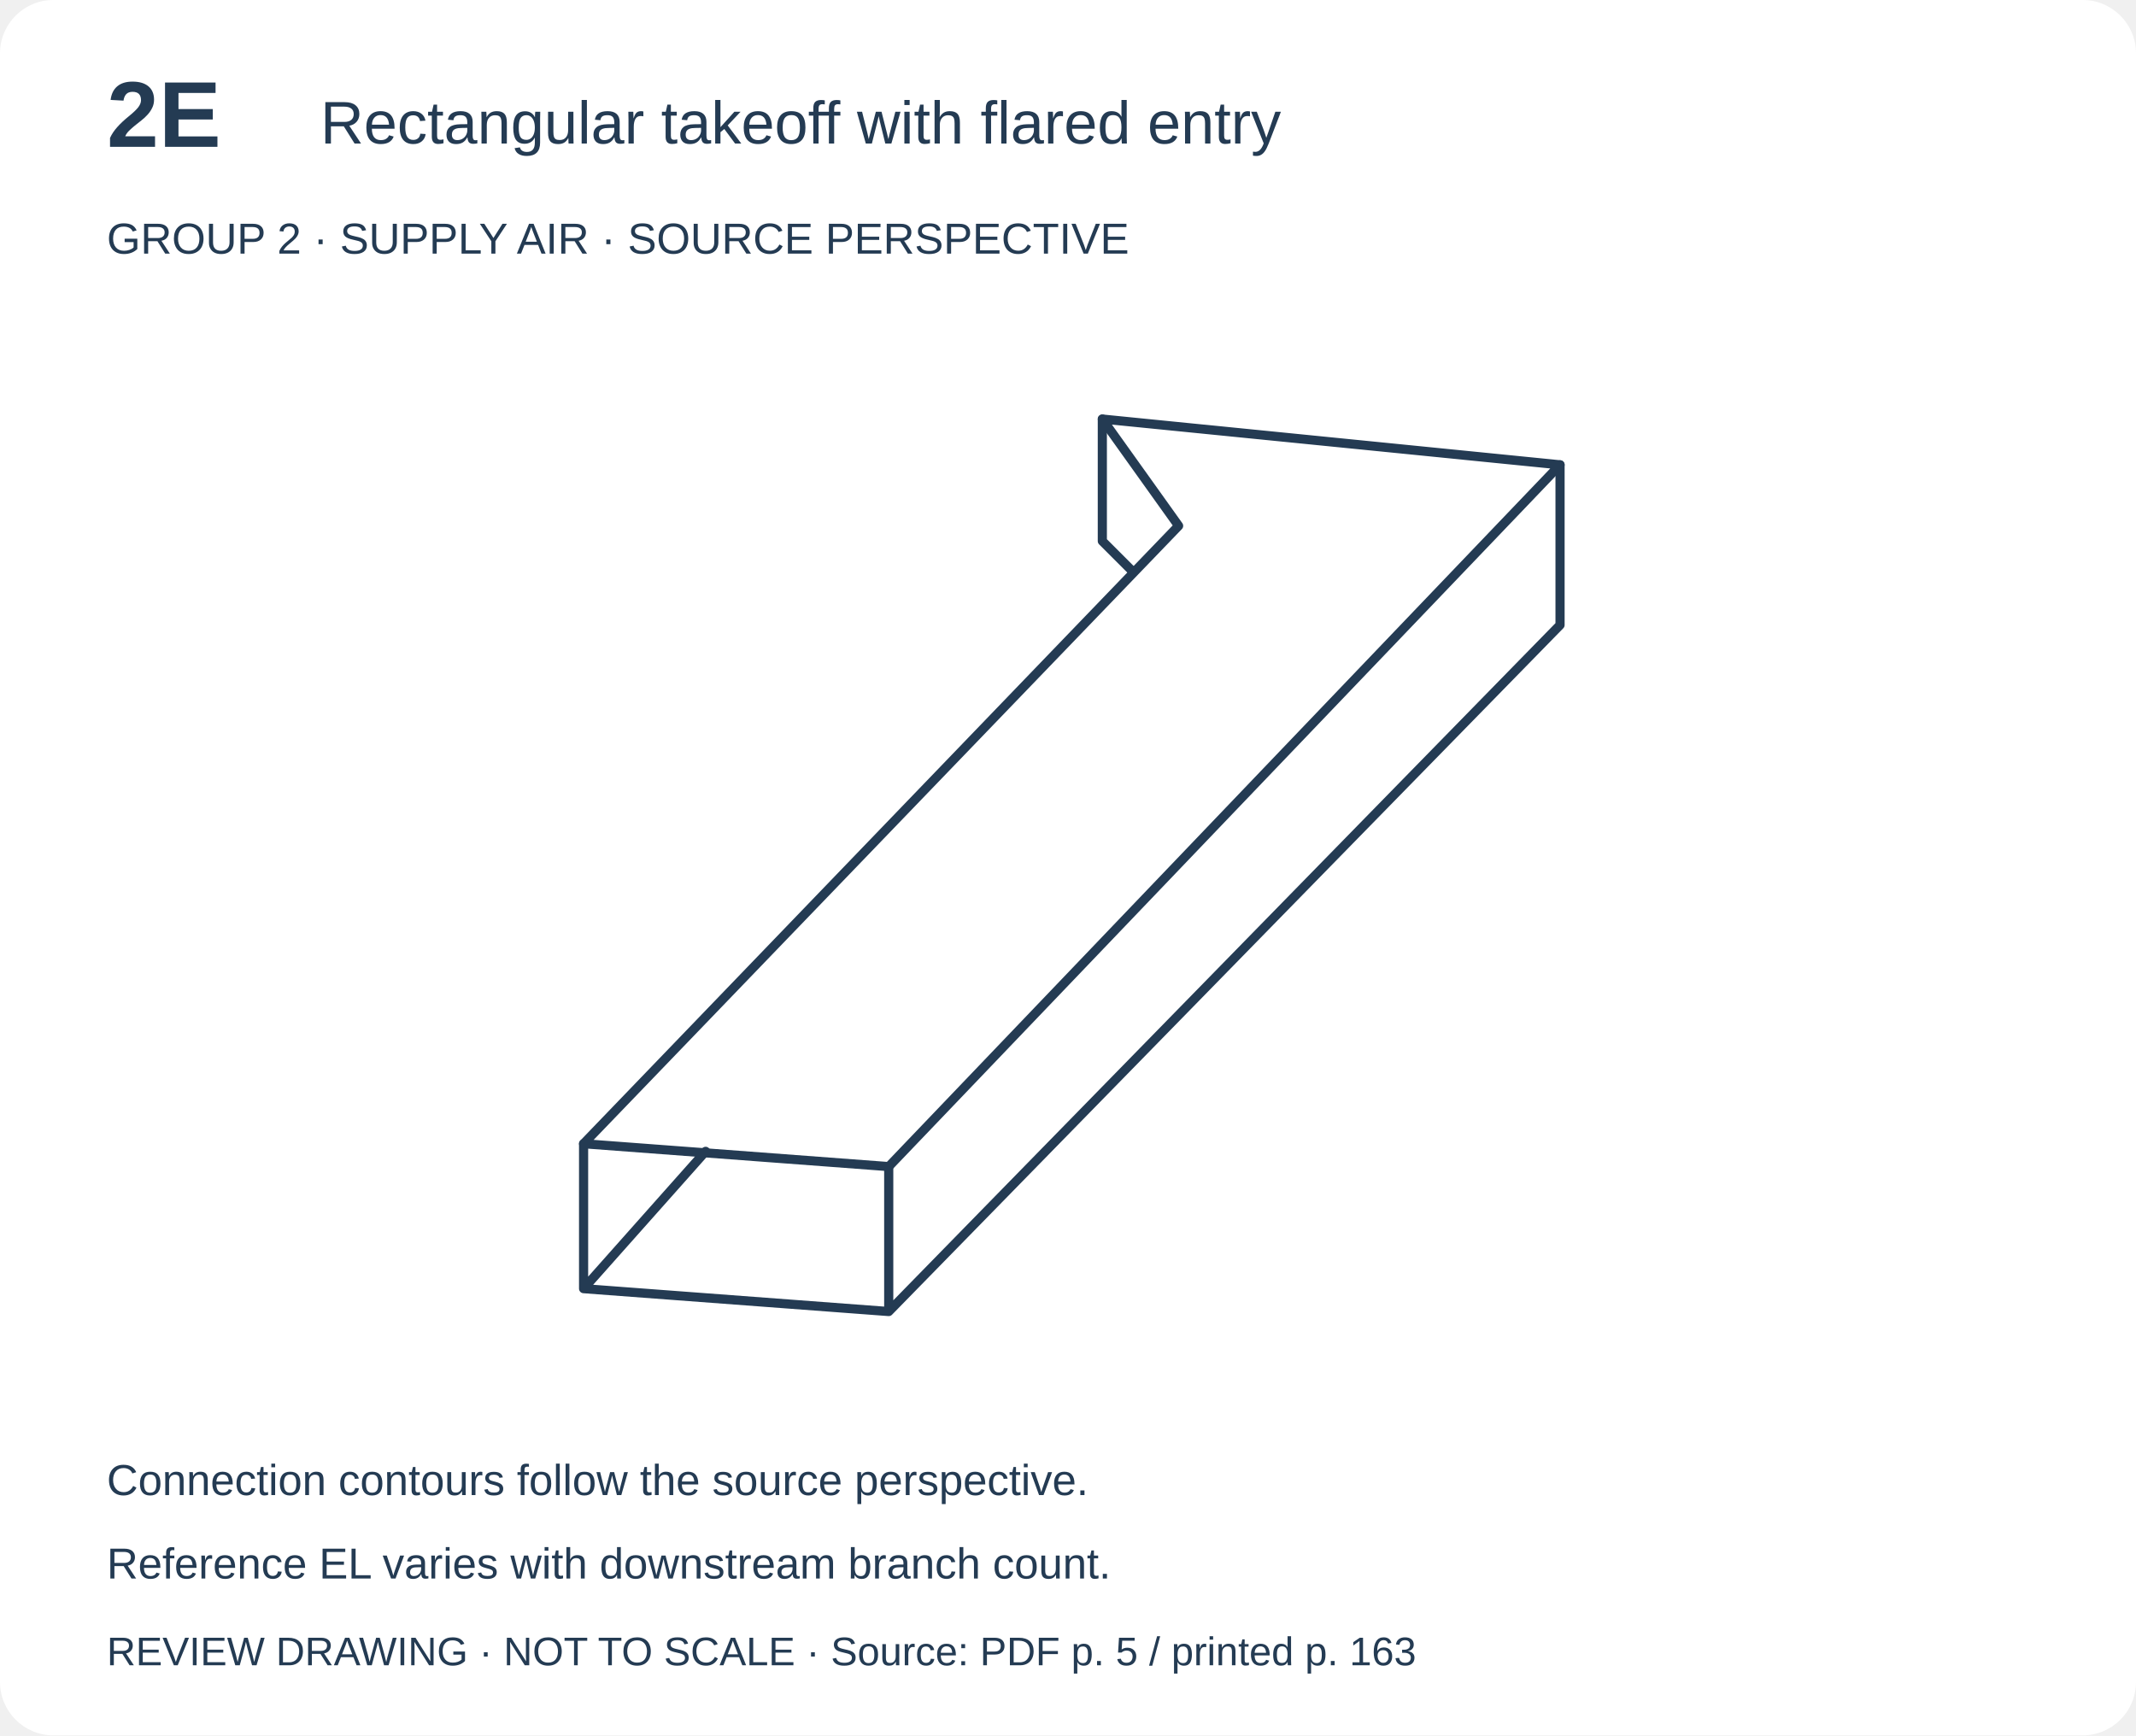
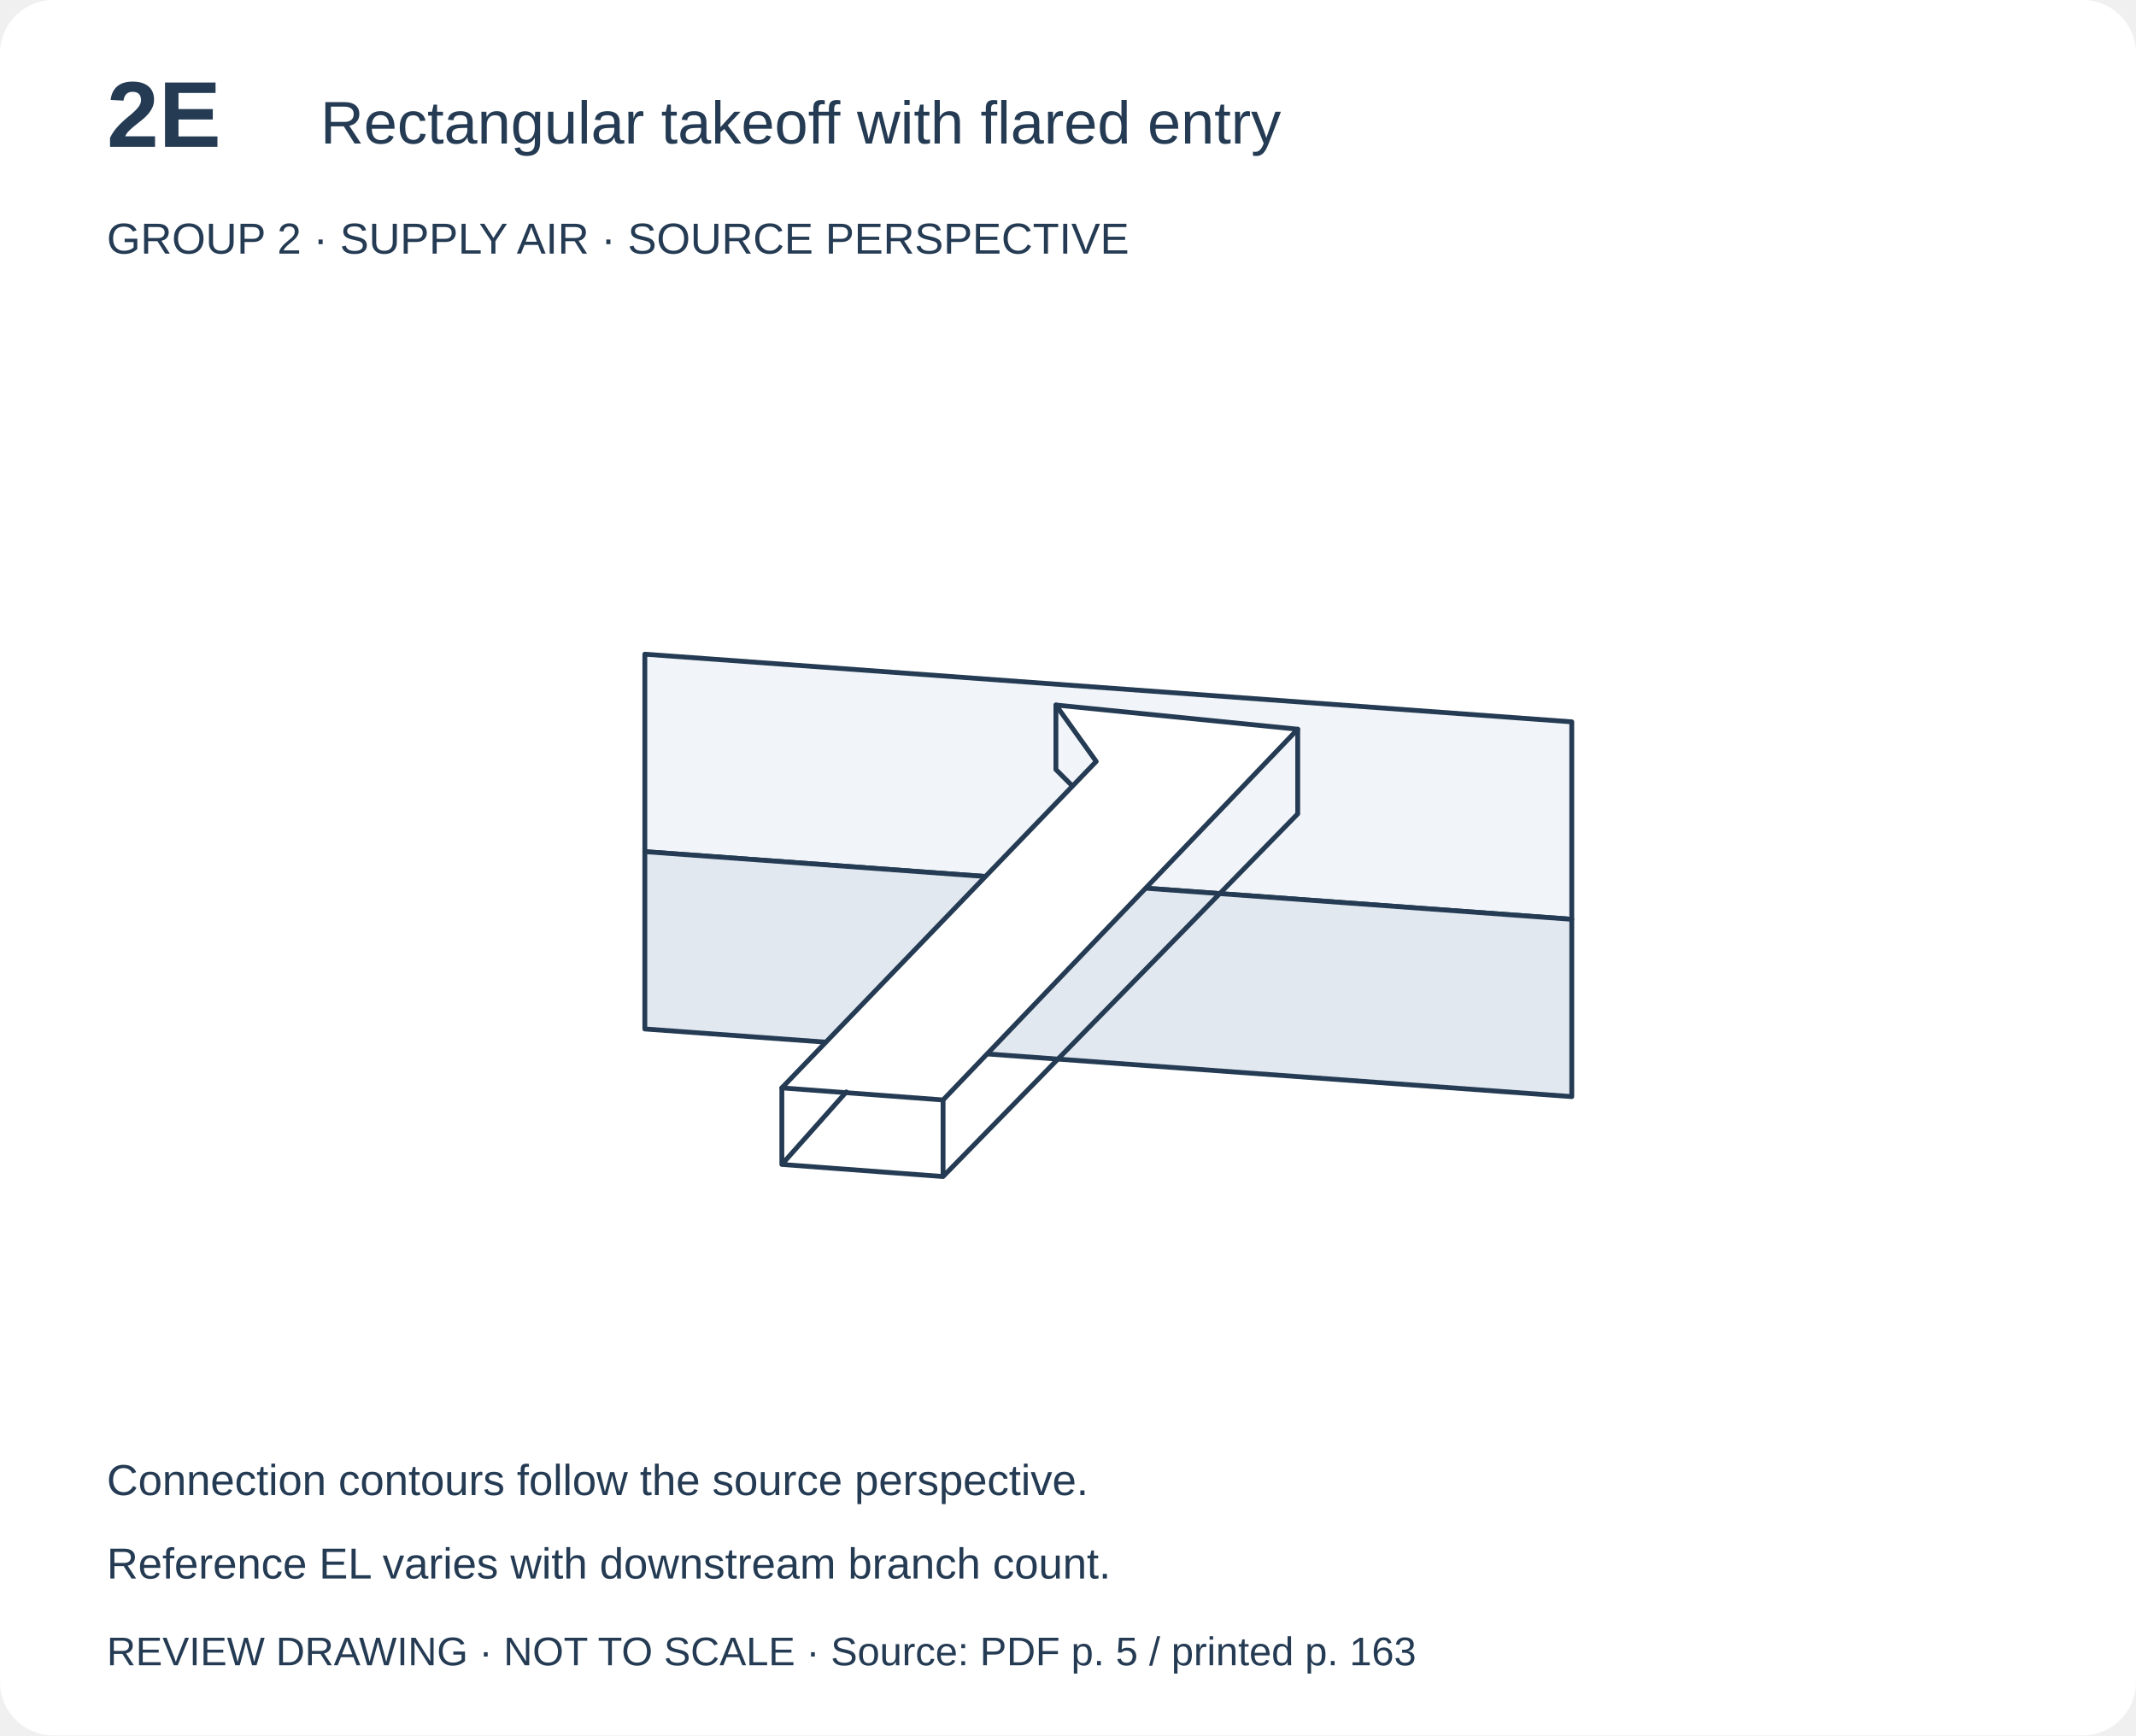
<svg xmlns="http://www.w3.org/2000/svg" width="640" height="520" viewBox="0 0 640 520" role="img" aria-labelledby="title desc">
  <style>text{font-family:Arial,sans-serif;fill:#243b53}path,ellipse{stroke-linecap:round;stroke-linejoin:round}</style>
  <rect width="640" height="520" rx="16" fill="white" />
  <text x="32" y="44" font-size="28" font-weight="700">2E</text>
  <text x="96" y="43" font-size="18">Rectangular takeoff with flared entry</text>
  <text x="32" y="76" font-size="13">GROUP 2 · SUPPLY AIR · SOURCE PERSPECTIVE</text>
-   <g transform="translate(152 105) scale(2.285714) translate(-399 -329)" fill="none" stroke="#243b53" stroke-width="1.2">
-     <path d="M477 338L537 344L449 436L409 433L487 352Z" />
+   <g transform="translate(181.1321 105) scale(1.207547) translate(-365 -250)" fill="none" stroke="#243b53" stroke-width="1.2">
+     <path d="M375 325.38L605 342.17L605 391.17L375 374.38Z" fill="#f1f5f9" />
+     <path d="M375 374.38L605 391.17V435.17L375 418.38Z" fill="#e2e8f0" />
+     <path d="M477 338L537 344L449 436L409 433L487 352Z" fill="white" />
    <path d="M537 344V365L449 455L409 452V433M449 436V455M409 452L425 434M477 338V354L481 358" />
  </g>
  <text x="32" y="448" font-size="13">Connection contours follow the source perspective.</text>
  <text x="32" y="473" font-size="13">Reference EL varies with downstream branch count.</text>
  <text x="32" y="499" font-size="12">REVIEW DRAWING · NOT TO SCALE · Source: PDF p. 5 / printed p. 163</text>
</svg>
